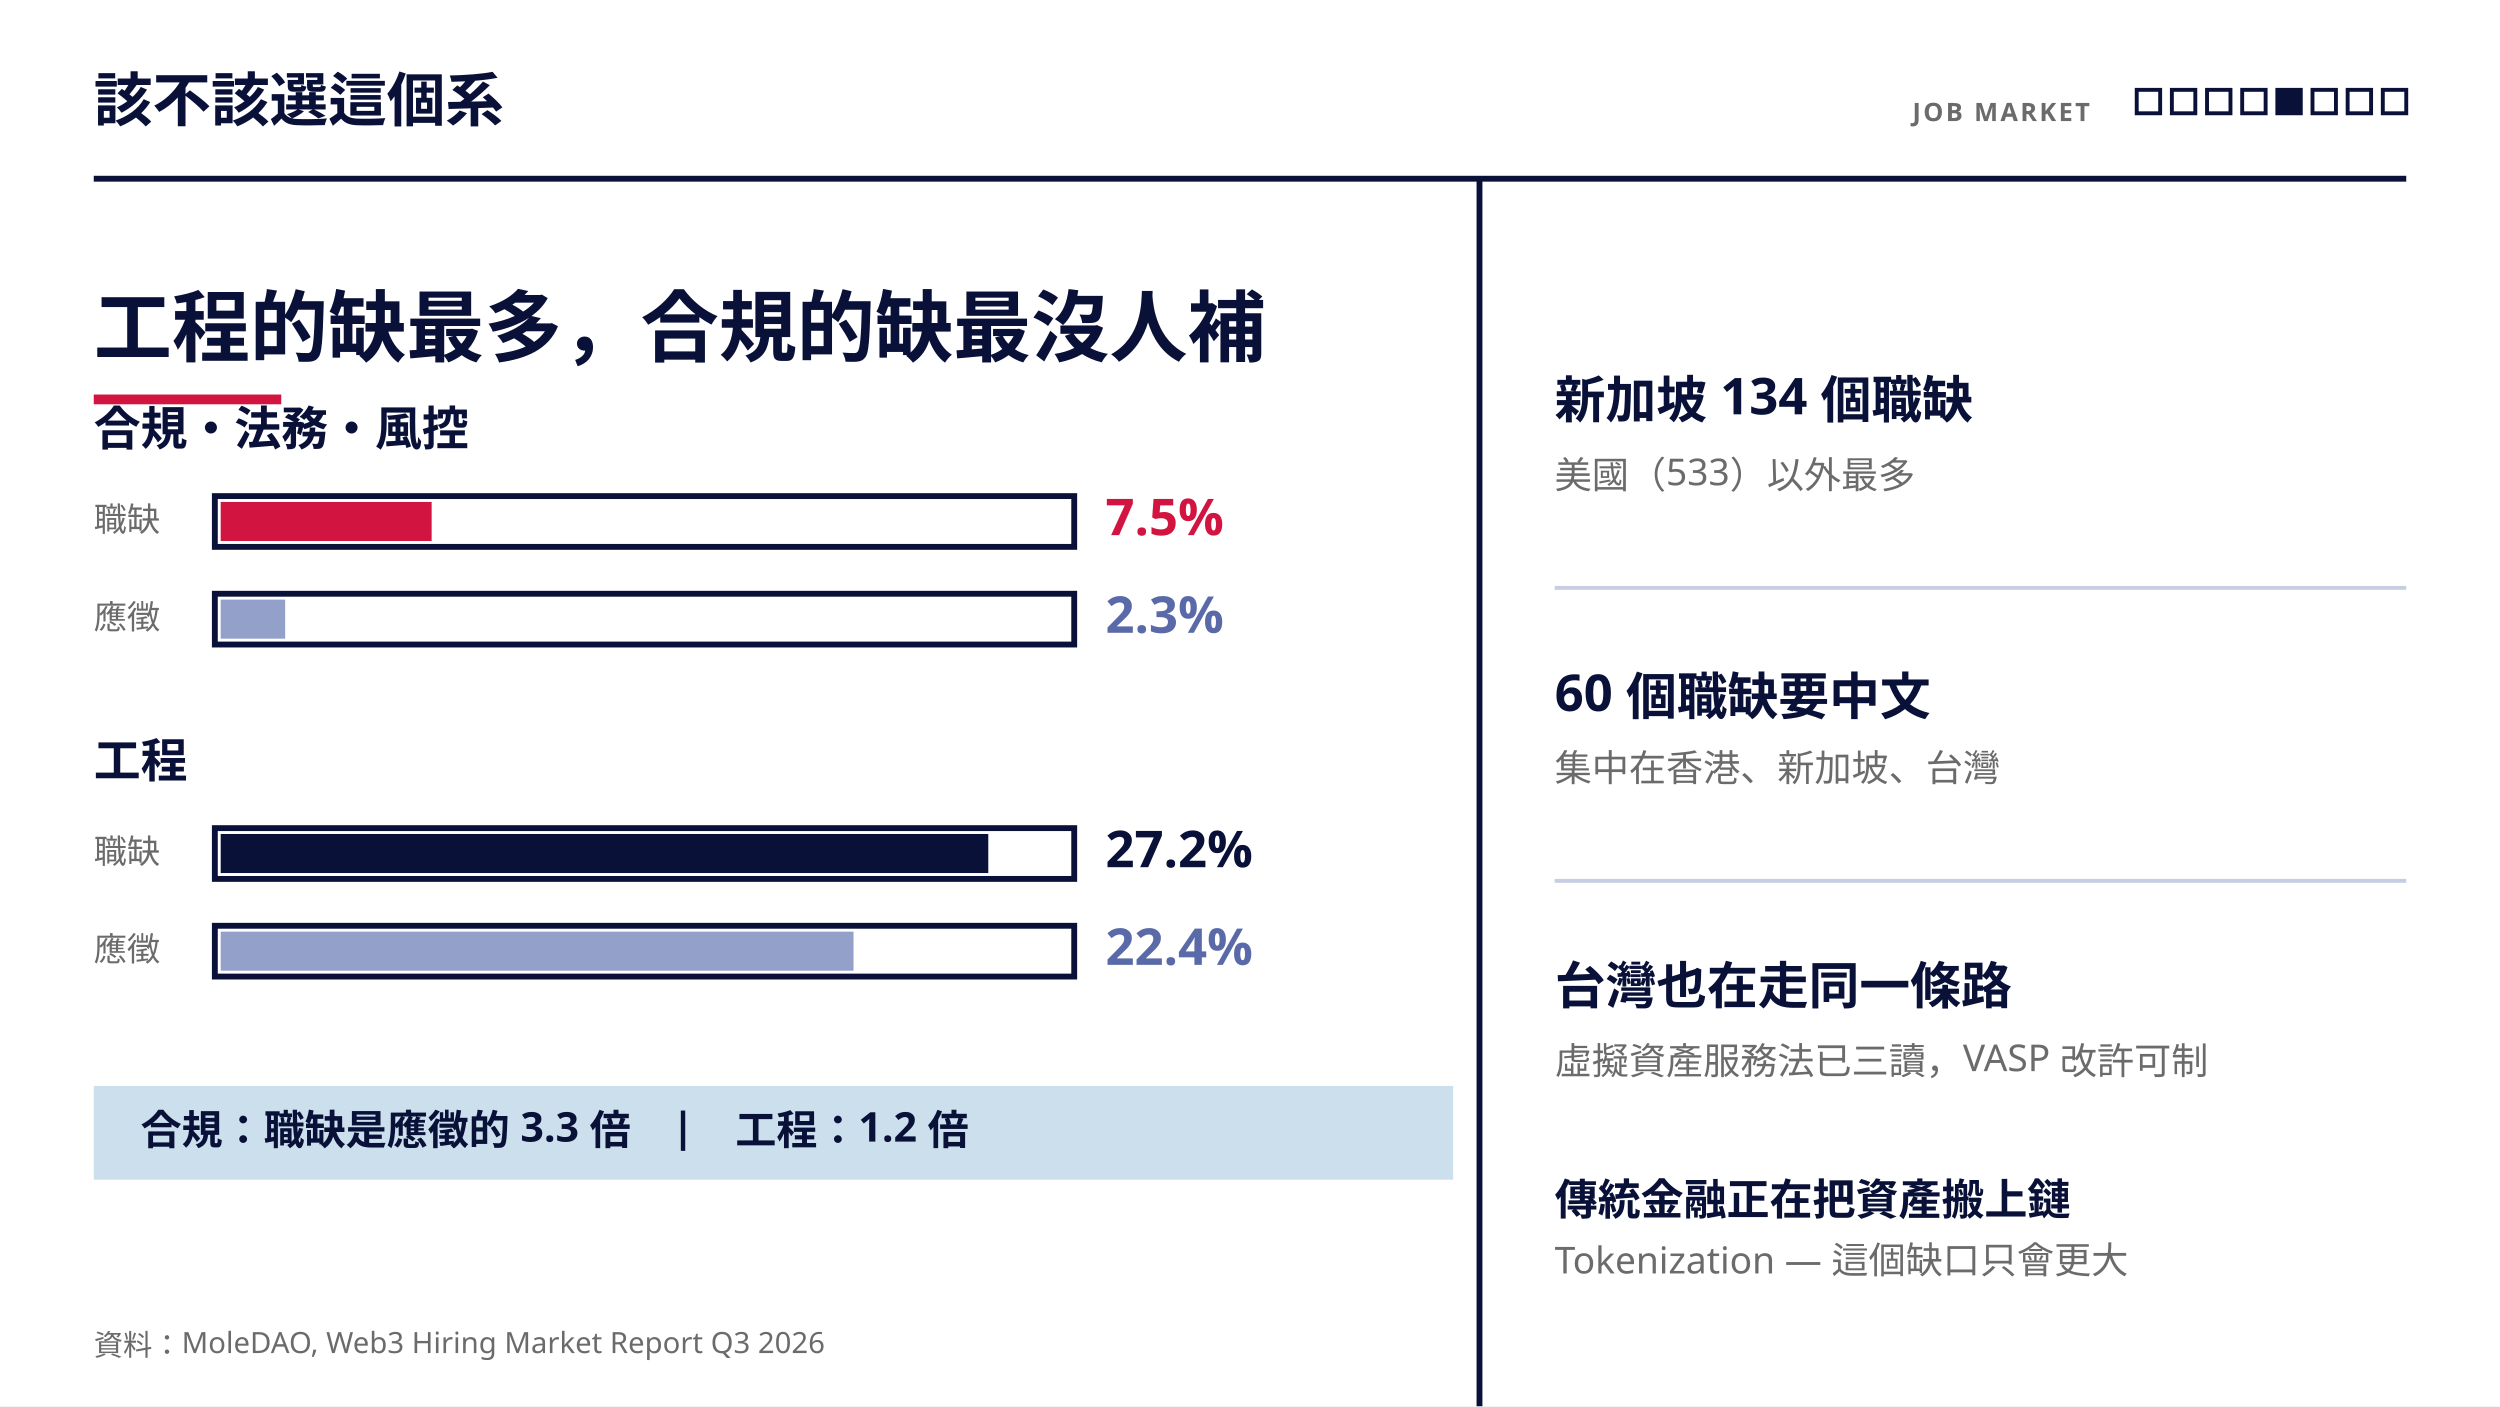
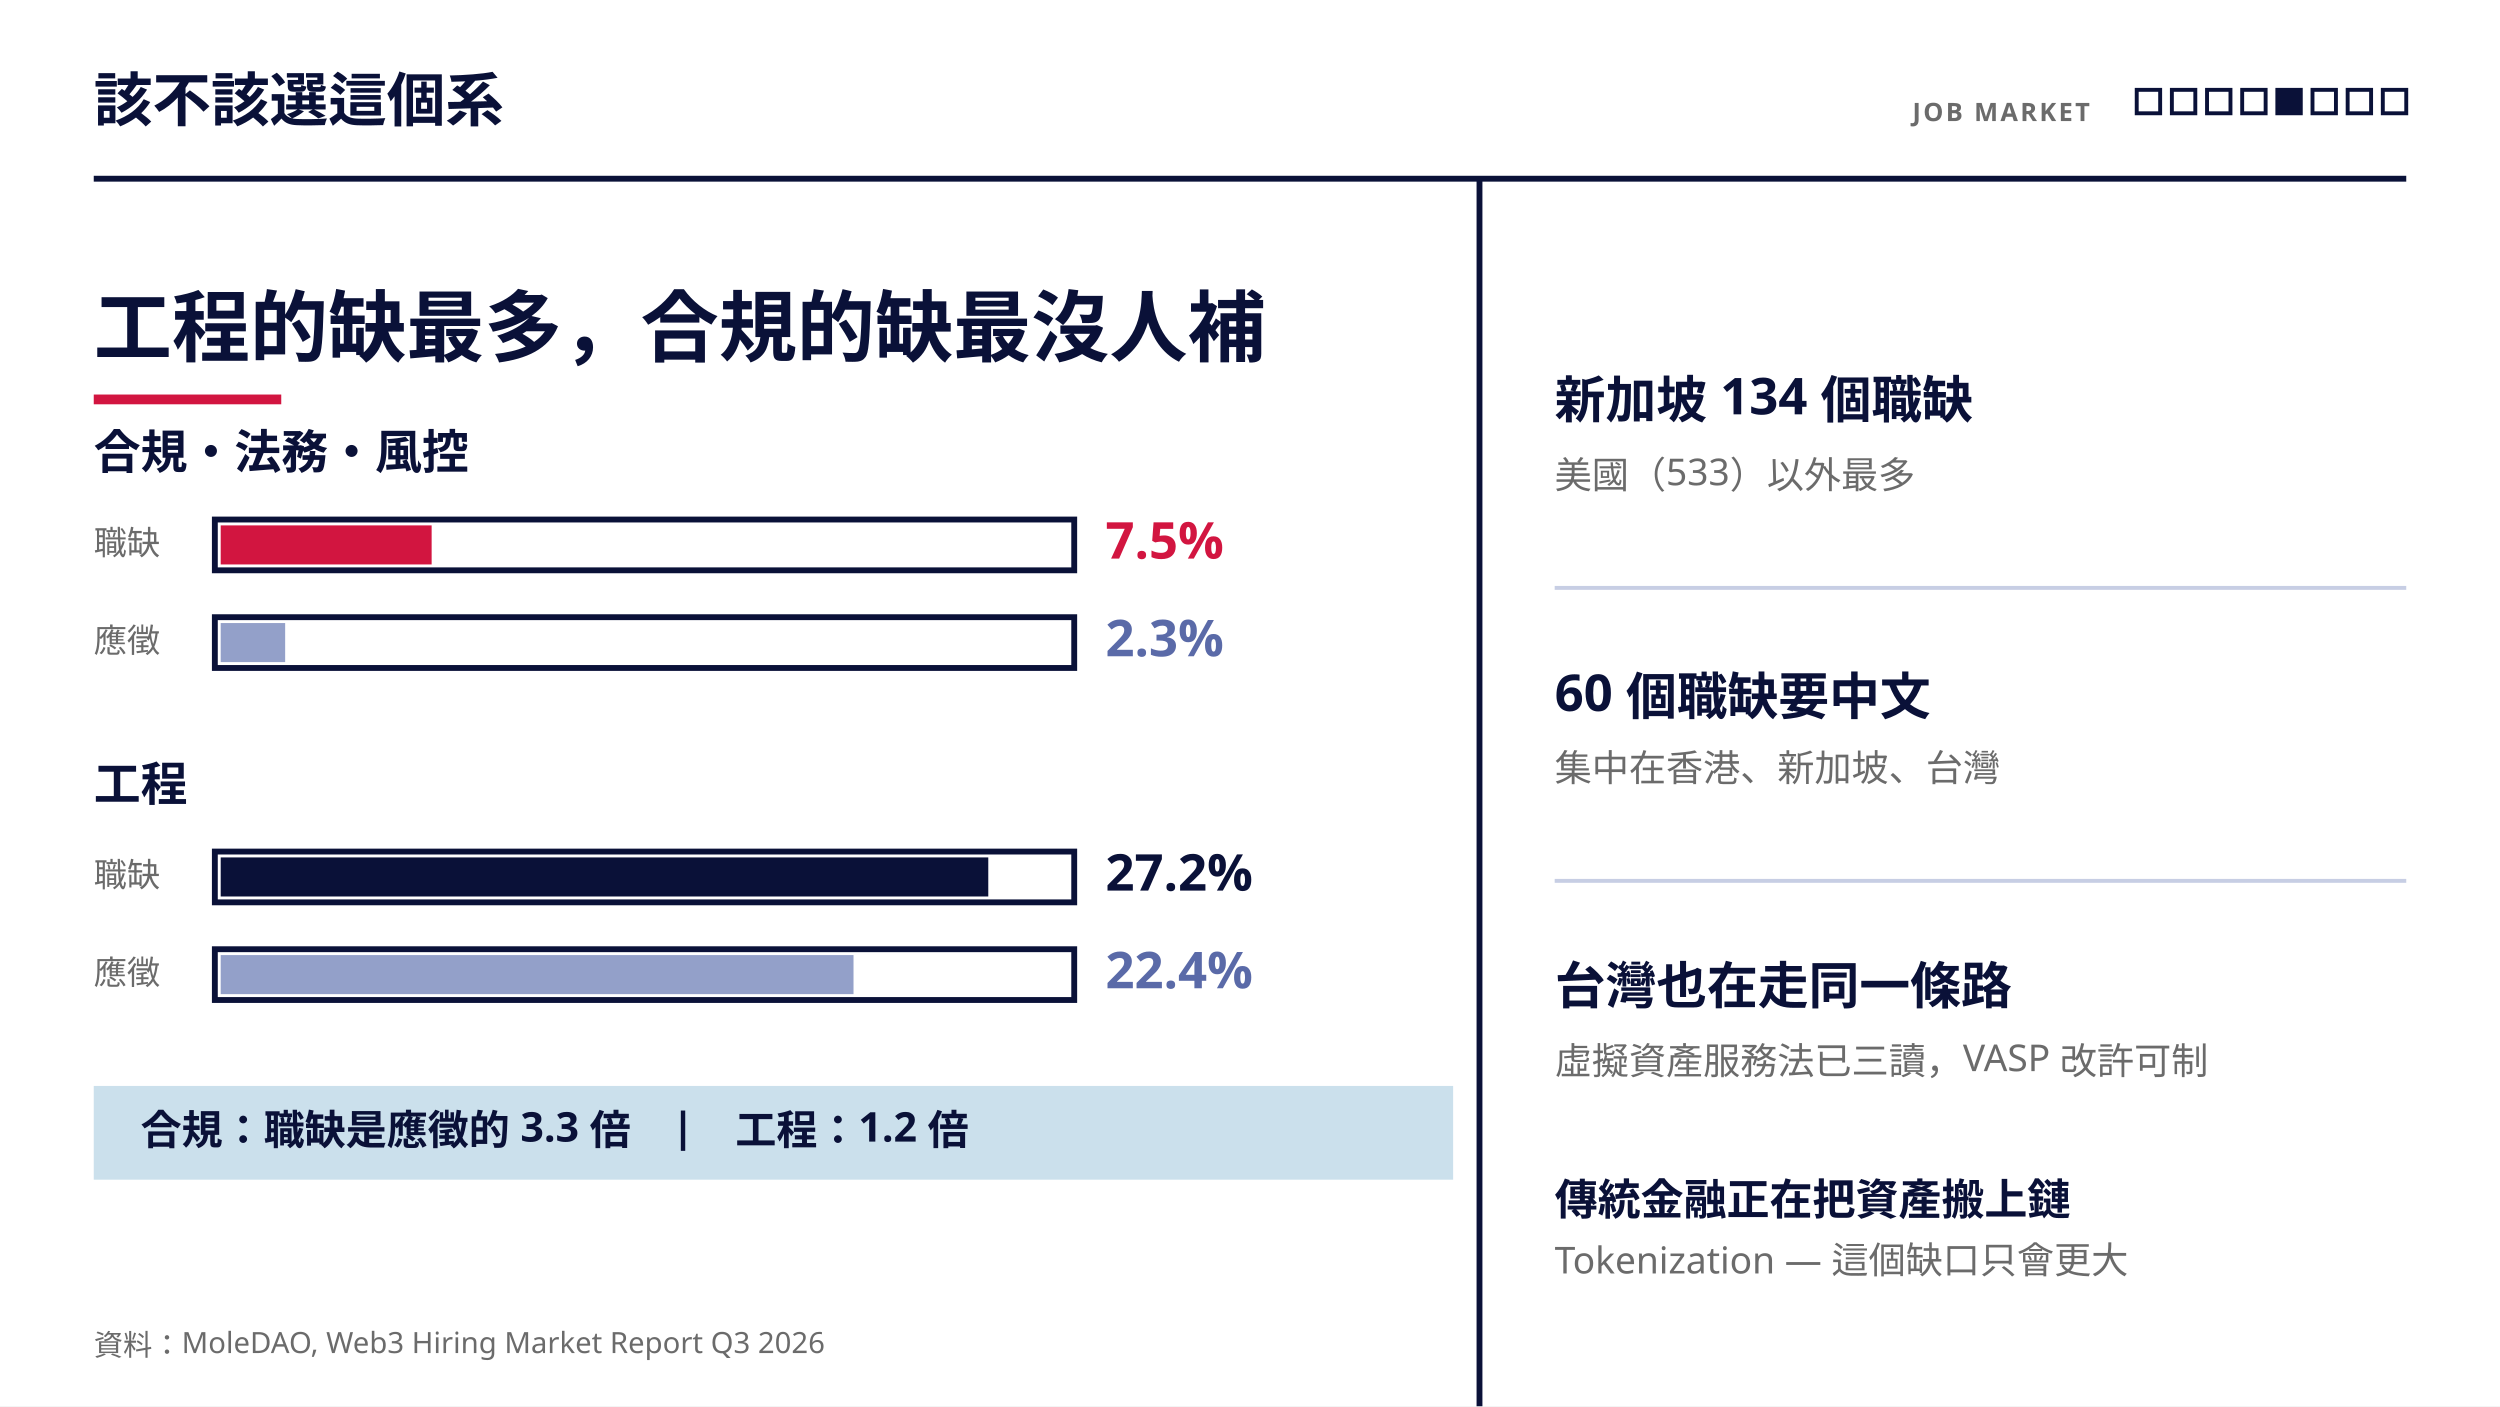
<svg xmlns="http://www.w3.org/2000/svg" viewBox="0 0 1280 720" lang="zh-Hant" data-pptx-page-role="content" font-family="Noto Sans TC">
  <rect id="bg" data-pptx-role="background" x="0" y="0" width="1280" height="720" fill="#FFFFFF" />
  <g id="header" data-pptx-bounds="0 0 1280 92">
-     <text x="48" y="62" font-family="Noto Sans TC" font-weight="900" font-size="30" fill="#0A1138">該不該選這個系</text>
-     <text x="1070" y="62" font-family="Noto Sans TC" font-weight="700" font-size="13" fill="#6B6B6B" text-anchor="end" letter-spacing="1.2">JOB MARKET</text>
+     <text x="48" y="62" font-weight="900" font-size="30" fill="#0A1138">該不該選這個系</text>
+     <text x="1070" y="62" font-weight="700" font-size="13" fill="#6B6B6B" text-anchor="end" letter-spacing="1.2">JOB MARKET</text>
    <rect x="1094" y="46" width="12" height="12" fill="#FFFFFF" stroke="#0A1138" stroke-width="2" />
    <rect x="1112" y="46" width="12" height="12" fill="#FFFFFF" stroke="#0A1138" stroke-width="2" />
    <rect x="1130" y="46" width="12" height="12" fill="#FFFFFF" stroke="#0A1138" stroke-width="2" />
    <rect x="1148" y="46" width="12" height="12" fill="#FFFFFF" stroke="#0A1138" stroke-width="2" />
    <rect x="1166" y="46" width="12" height="12" fill="#0A1138" stroke="#0A1138" stroke-width="2" />
    <rect x="1184" y="46" width="12" height="12" fill="#FFFFFF" stroke="#0A1138" stroke-width="2" />
    <rect x="1202" y="46" width="12" height="12" fill="#FFFFFF" stroke="#0A1138" stroke-width="2" />
    <rect x="1220" y="46" width="12" height="12" fill="#FFFFFF" stroke="#0A1138" stroke-width="2" />
    <rect x="48" y="90" width="1184" height="3" fill="#0A1138" />
  </g>
-   <g id="claim" data-pptx-bounds="48 128 700 90">
-     <text x="48" y="182" font-family="Noto Sans TC" font-weight="900" font-size="40" fill="#0A1138">工程的缺最多，合規的缺最沒人補</text>
+   <g id="claim" data-pptx-bounds="48 110 700 98">
+     <text x="48" y="182" font-weight="900" font-size="40" fill="#0A1138">工程的缺最多，合規的缺最沒人補</text>
    <rect x="48" y="202" width="96" height="5" fill="#D21540" />
  </g>
-   <g id="bars" data-pptx-bounds="48 210 620 320">
-     <text x="48" y="228" font-family="Noto Sans TC" font-weight="700" font-size="24" fill="#0A1138">合規・法務・風控</text>
-     <text x="48" y="272" font-family="Noto Sans TC" font-weight="400" font-size="17" fill="#6B6B6B">職缺</text>
-     <rect x="110" y="254" width="440" height="26" fill="#FFFFFF" stroke="#0A1138" stroke-width="3" />
-     <rect x="113" y="257" width="108" height="20" fill="#D21540" />
-     <text x="566" y="274" font-family="Noto Sans TC" font-weight="900" font-size="26" fill="#D21540">7.5%</text>
-     <text x="48" y="322" font-family="Noto Sans TC" font-weight="400" font-size="17" fill="#6B6B6B">應徵</text>
-     <rect x="110" y="304" width="440" height="26" fill="#FFFFFF" stroke="#0A1138" stroke-width="3" />
-     <rect x="113" y="307" width="33" height="20" fill="#93A0C9" />
-     <text x="566" y="324" font-family="Noto Sans TC" font-weight="900" font-size="26" fill="#5A6AA8">2.3%</text>
-     <text x="48" y="398" font-family="Noto Sans TC" font-weight="700" font-size="24" fill="#0A1138">工程</text>
-     <text x="48" y="442" font-family="Noto Sans TC" font-weight="400" font-size="17" fill="#6B6B6B">職缺</text>
-     <rect x="110" y="424" width="440" height="26" fill="#FFFFFF" stroke="#0A1138" stroke-width="3" />
-     <rect x="113" y="427" width="393" height="20" fill="#0A1138" />
-     <text x="566" y="444" font-family="Noto Sans TC" font-weight="900" font-size="26" fill="#0A1138">27.2%</text>
-     <text x="48" y="492" font-family="Noto Sans TC" font-weight="400" font-size="17" fill="#6B6B6B">應徵</text>
-     <rect x="110" y="474" width="440" height="26" fill="#FFFFFF" stroke="#0A1138" stroke-width="3" />
-     <rect x="113" y="477" width="324" height="20" fill="#93A0C9" />
-     <text x="566" y="494" font-family="Noto Sans TC" font-weight="900" font-size="26" fill="#5A6AA8">22.4%</text>
+   <g id="bars" data-pptx-bounds="48 212 696 336">
+     <text x="48" y="240" font-weight="700" font-size="24" fill="#0A1138">合規・法務・風控</text>
+     <text x="48" y="284" font-weight="400" font-size="17" fill="#6B6B6B">職缺</text>
+     <rect x="110" y="266" width="440" height="26" fill="#FFFFFF" stroke="#0A1138" stroke-width="3" />
+     <rect x="113" y="269" width="108" height="20" fill="#D21540" />
+     <text x="566" y="286" font-weight="900" font-size="26" fill="#D21540">7.5%</text>
+     <text x="48" y="334" font-weight="400" font-size="17" fill="#6B6B6B">應徵</text>
+     <rect x="110" y="316" width="440" height="26" fill="#FFFFFF" stroke="#0A1138" stroke-width="3" />
+     <rect x="113" y="319" width="33" height="20" fill="#93A0C9" />
+     <text x="566" y="336" font-weight="900" font-size="26" fill="#5A6AA8">2.3%</text>
+     <text x="48" y="410" font-weight="700" font-size="24" fill="#0A1138">工程</text>
+     <text x="48" y="454" font-weight="400" font-size="17" fill="#6B6B6B">職缺</text>
+     <rect x="110" y="436" width="440" height="26" fill="#FFFFFF" stroke="#0A1138" stroke-width="3" />
+     <rect x="113" y="439" width="393" height="20" fill="#0A1138" />
+     <text x="566" y="456" font-weight="900" font-size="26" fill="#0A1138">27.2%</text>
+     <text x="48" y="504" font-weight="400" font-size="17" fill="#6B6B6B">應徵</text>
+     <rect x="110" y="486" width="440" height="26" fill="#FFFFFF" stroke="#0A1138" stroke-width="3" />
+     <rect x="113" y="489" width="324" height="20" fill="#93A0C9" />
+     <text x="566" y="506" font-weight="900" font-size="26" fill="#5A6AA8">22.4%</text>
  </g>
  <g id="ratio" data-pptx-bounds="48 556 696 48">
    <rect x="48" y="556" width="696" height="48" fill="#CBE0EC" />
-     <text x="72" y="586" font-family="Noto Sans TC" font-weight="700" font-size="21" fill="#0A1138">合規：職缺是應徵的 3.3 倍　|　工程：1.2 倍</text>
+     <text x="72" y="586" font-weight="700" font-size="21" fill="#0A1138">合規：職缺是應徵的 3.3 倍　|　工程：1.2 倍</text>
  </g>
-   <g id="facts" data-pptx-bounds="772 128 460 470">
+   <g id="divider" data-pptx-bounds="756 92 4 628">
    <rect x="756" y="92" width="3" height="628" fill="#0A1138" />
-     <text x="796" y="214" font-family="Noto Sans TC" font-weight="900" font-size="26" fill="#0A1138">新加坡 134 個職缺</text>
-     <text x="796" y="250" font-family="Noto Sans TC" font-weight="400" font-size="19" fill="#6B6B6B">美國（533）以外最多</text>
+   </g>
+   <g id="facts" data-pptx-bounds="772 110 460 488">
+     <text x="796" y="214" font-weight="900" font-size="26" fill="#0A1138">新加坡 134 個職缺</text>
+     <text x="796" y="250" font-weight="400" font-size="19" fill="#6B6B6B">美國（533）以外最多</text>
    <rect x="796" y="300" width="436" height="2" fill="#C7CEE4" />
-     <text x="796" y="364" font-family="Noto Sans TC" font-weight="900" font-size="26" fill="#0A1138">60 個職缺要中文</text>
-     <text x="796" y="400" font-family="Noto Sans TC" font-weight="400" font-size="19" fill="#6B6B6B">集中在香港、新加坡、台灣</text>
+     <text x="796" y="364" font-weight="900" font-size="26" fill="#0A1138">60 個職缺要中文</text>
+     <text x="796" y="400" font-weight="400" font-size="19" fill="#6B6B6B">集中在香港、新加坡、台灣</text>
    <rect x="796" y="450" width="436" height="2" fill="#C7CEE4" />
-     <text x="796" y="514" font-family="Noto Sans TC" font-weight="900" font-size="26" fill="#0A1138">台灣也在走同一條路</text>
-     <text x="796" y="550" font-family="Noto Sans TC" font-weight="400" font-size="19" fill="#6B6B6B">虛擬資產服務法已三讀，VASP 改許可制</text>
+     <text x="796" y="514" font-weight="900" font-size="26" fill="#0A1138">台灣也在走同一條路</text>
+     <text x="796" y="550" font-weight="400" font-size="19" fill="#6B6B6B">虛擬資產服務法已三讀，VASP 改許可制</text>
  </g>
  <g id="token" data-pptx-bounds="772 600 460 60">
-     <text x="796" y="622" font-family="Noto Sans TC" font-weight="700" font-size="22" fill="#0A1138">傳統金融正在把資產搬上鏈</text>
-     <text x="796" y="652" font-family="Noto Sans TC" font-weight="400" font-size="19" fill="#6B6B6B">Tokenization — 這個缺口只會更大</text>
+     <text x="796" y="622" font-weight="700" font-size="22" fill="#0A1138">傳統金融正在把資產搬上鏈</text>
+     <text x="796" y="652" font-weight="400" font-size="19" fill="#6B6B6B">Tokenization — 這個缺口只會更大</text>
  </g>
  <g id="source" data-pptx-bounds="48 676 696 30">
-     <text x="48" y="694" font-family="Noto Sans TC" font-weight="400" font-size="15" fill="#6B6B6B">資料：MoleDAO, Web3 Hiring Market Report Q3 2026</text>
+     <text x="48" y="694" font-weight="400" font-size="15" fill="#6B6B6B">資料：MoleDAO, Web3 Hiring Market Report Q3 2026</text>
  </g>
</svg>
